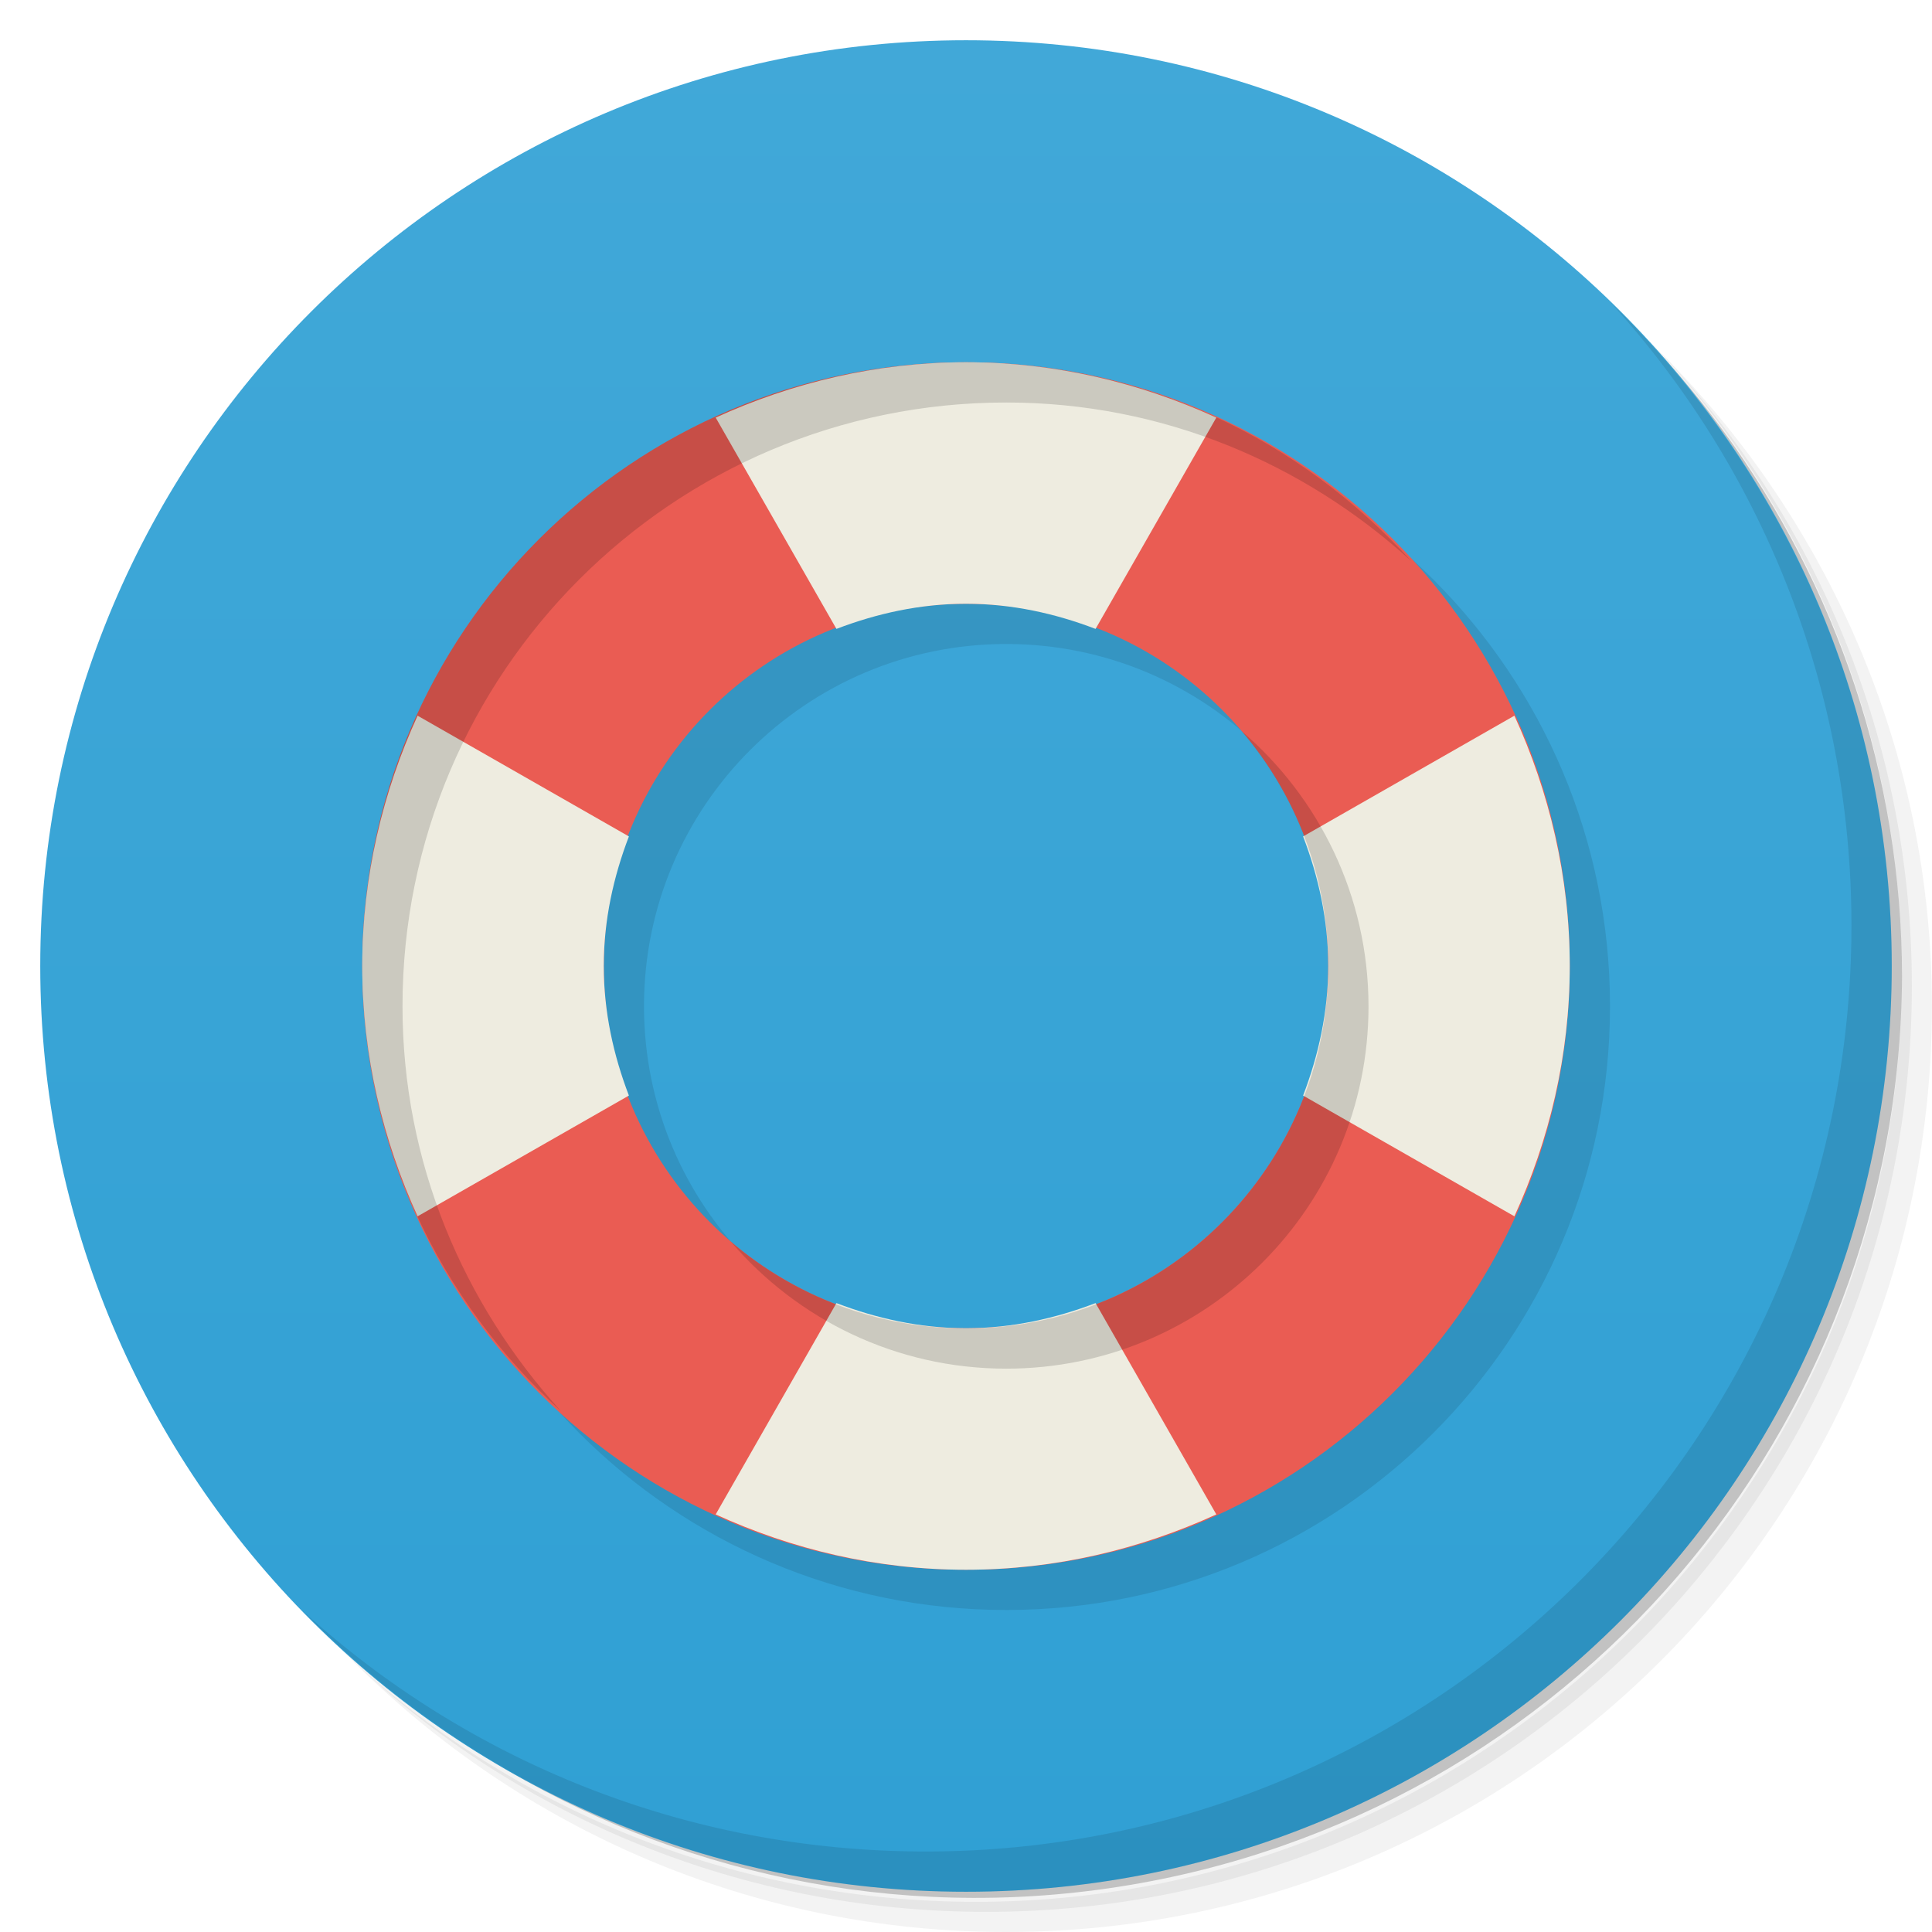
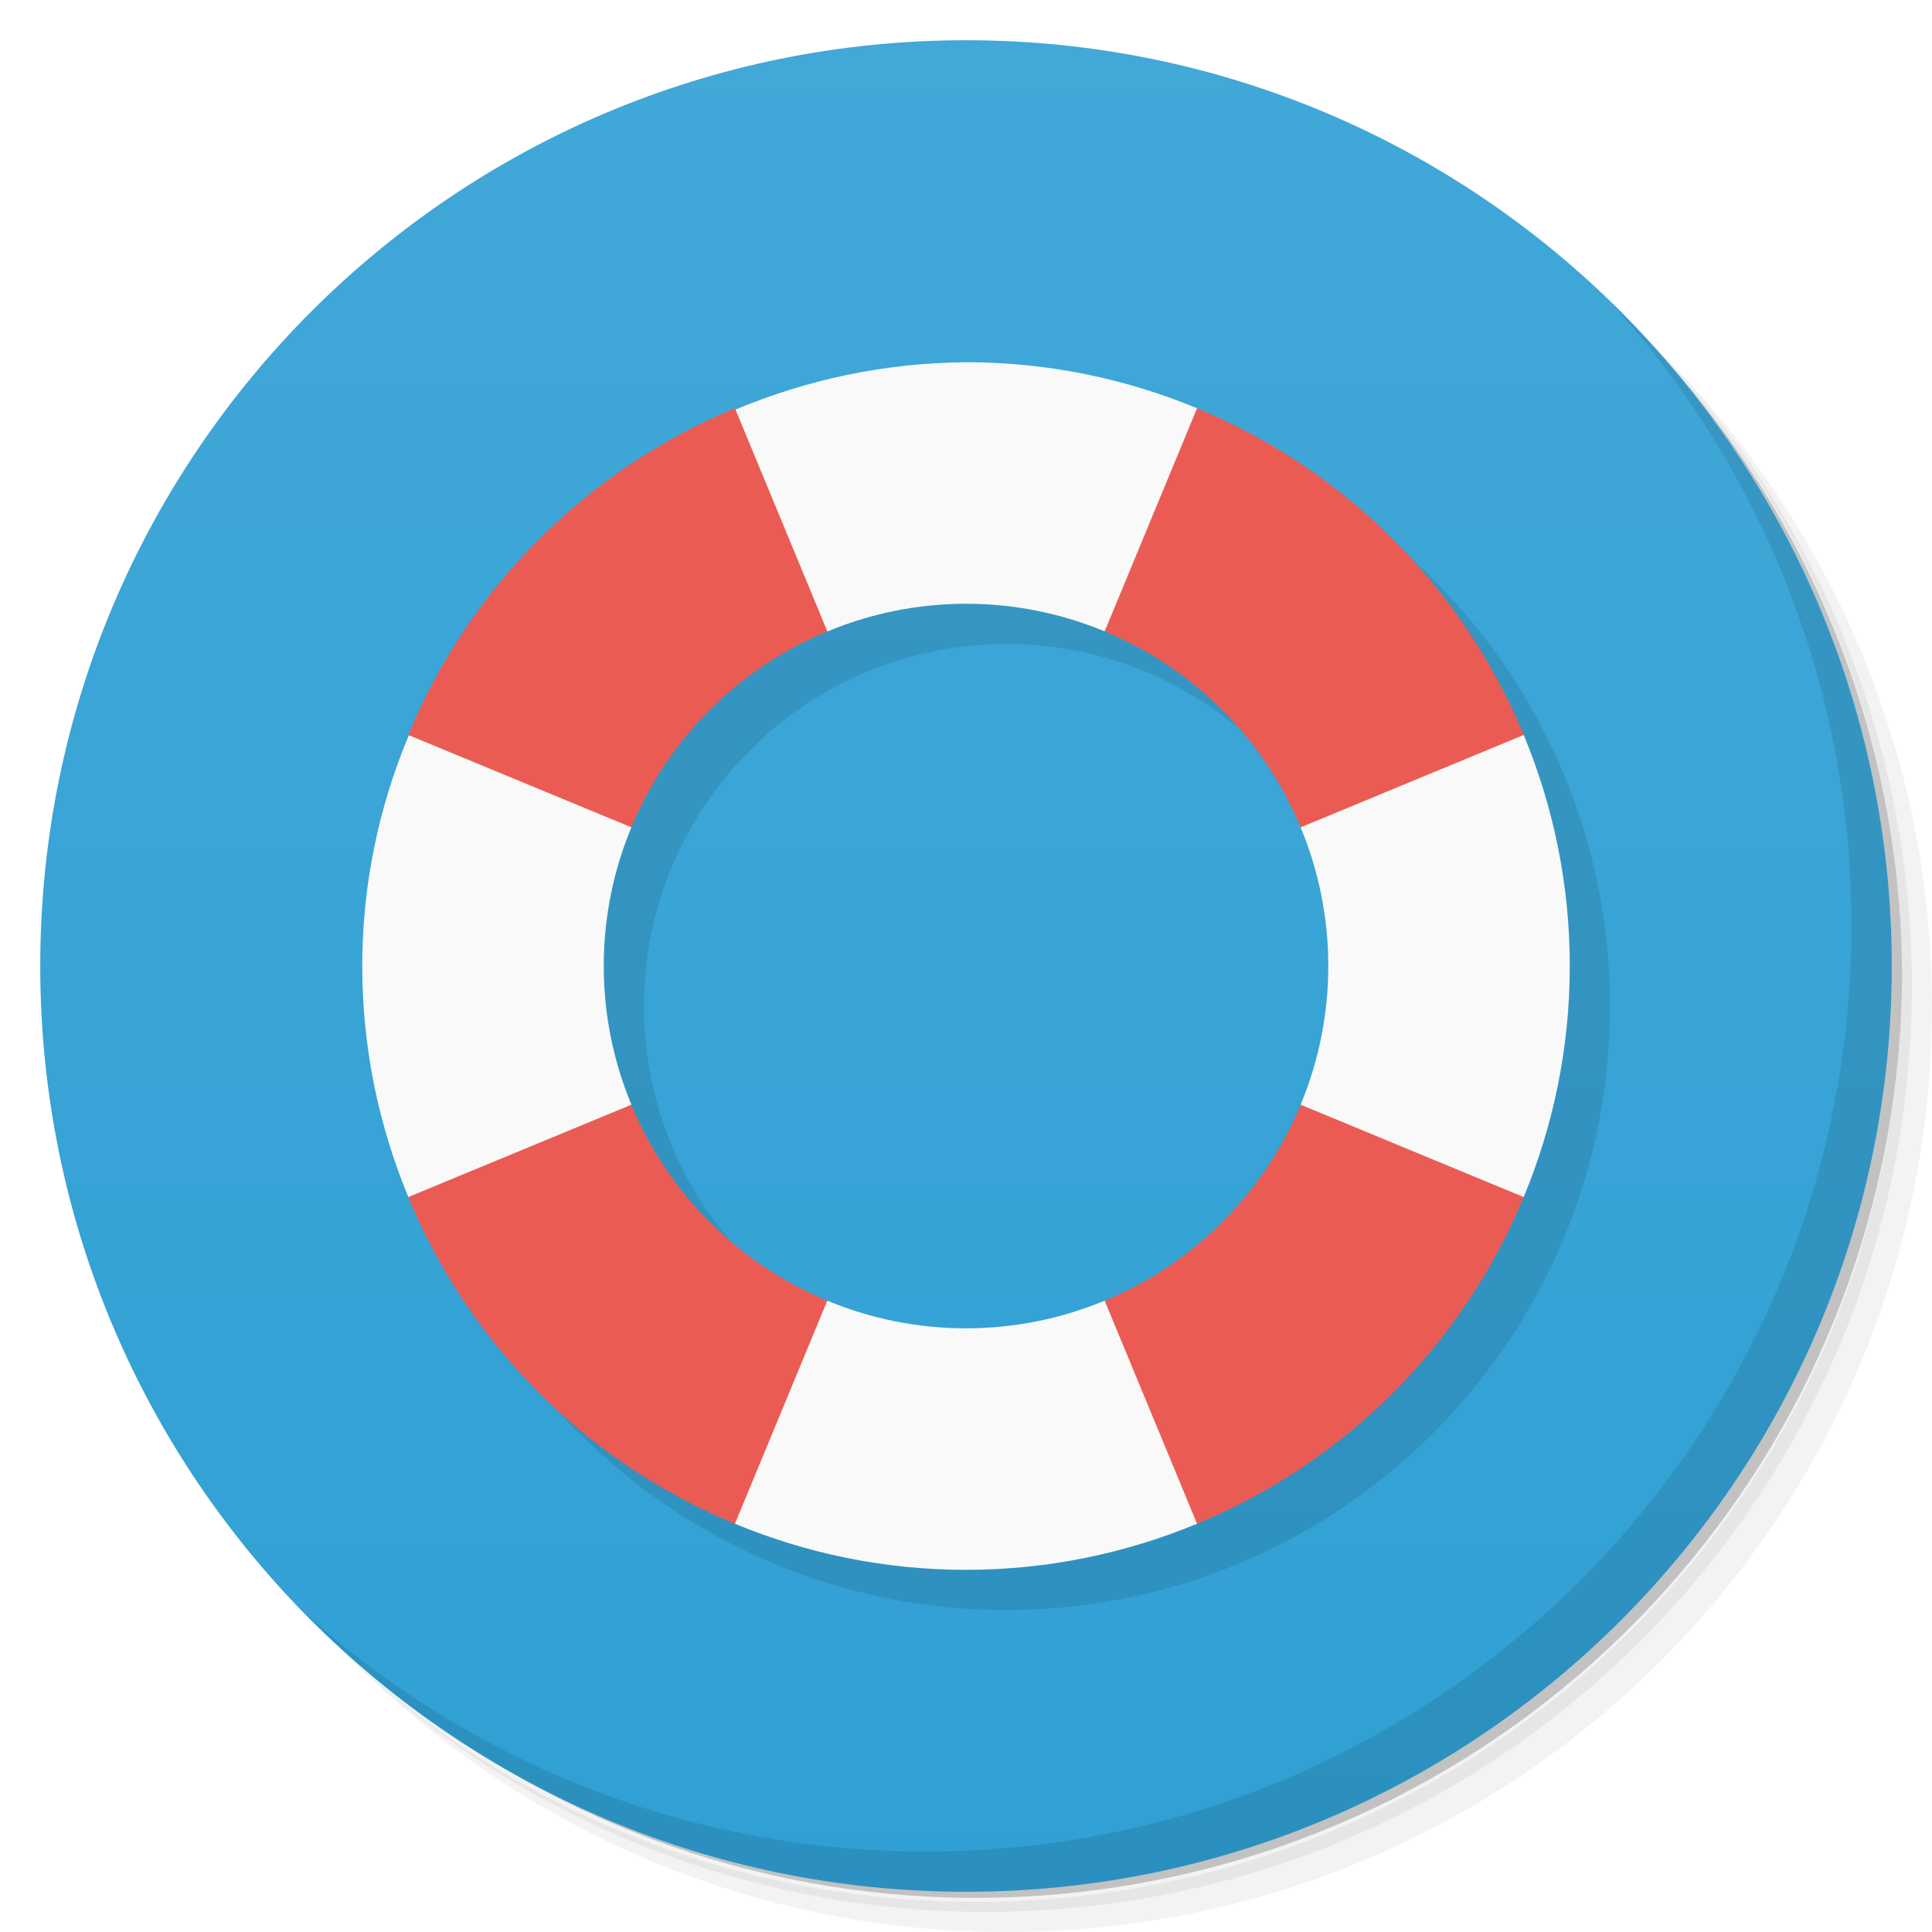
- <svg xmlns="http://www.w3.org/2000/svg" xmlns:xlink="http://www.w3.org/1999/xlink" viewBox="0 0 48 48">
+ <svg xmlns="http://www.w3.org/2000/svg" version="1.1" viewBox="0 0 48 48">
  <defs>
-     <linearGradient id="linearGradient3764" x1="1" x2="47" gradientUnits="userSpaceOnUse" gradientTransform="matrix(0,-1,1,0,-1.5e-6,48)">
-       <stop style="stop-color:#30a0d4;stop-opacity:1" />
-       <stop offset="1" style="stop-color:#41a8d8;stop-opacity:1" />
+     <linearGradient id="bg" x1="1" x2="47" gradientTransform="matrix(0 -1 1 0 -1.5e-6 48)" gradientUnits="userSpaceOnUse">
+       <stop style="stop-color:#30a0d4" offset="0" />
+       <stop style="stop-color:#41a8d8" offset="1" />
    </linearGradient>
  </defs>
-   <g>
-     <path d="m 36.31 5 c 5.859 4.062 9.688 10.831 9.688 18.5 c 0 12.426 -10.07 22.5 -22.5 22.5 c -7.669 0 -14.438 -3.828 -18.5 -9.688 c 1.037 1.822 2.306 3.499 3.781 4.969 c 4.085 3.712 9.514 5.969 15.469 5.969 c 12.703 0 23 -10.298 23 -23 c 0 -5.954 -2.256 -11.384 -5.969 -15.469 c -1.469 -1.475 -3.147 -2.744 -4.969 -3.781 z m 4.969 3.781 c 3.854 4.113 6.219 9.637 6.219 15.719 c 0 12.703 -10.297 23 -23 23 c -6.081 0 -11.606 -2.364 -15.719 -6.219 c 4.16 4.144 9.883 6.719 16.219 6.719 c 12.703 0 23 -10.298 23 -23 c 0 -6.335 -2.575 -12.06 -6.719 -16.219 z" style="opacity:0.05" />
-     <path d="m 41.28 8.781 c 3.712 4.085 5.969 9.514 5.969 15.469 c 0 12.703 -10.297 23 -23 23 c -5.954 0 -11.384 -2.256 -15.469 -5.969 c 4.113 3.854 9.637 6.219 15.719 6.219 c 12.703 0 23 -10.298 23 -23 c 0 -6.081 -2.364 -11.606 -6.219 -15.719 z" style="opacity:0.1" />
-     <path d="m 31.25 2.375 c 8.615 3.154 14.75 11.417 14.75 21.13 c 0 12.426 -10.07 22.5 -22.5 22.5 c -9.708 0 -17.971 -6.135 -21.12 -14.75 a 23 23 0 0 0 44.875 -7 a 23 23 0 0 0 -16 -21.875 z" style="opacity:0.2" />
-   </g>
-   <g>
-     <path d="m 24 1 c 12.703 0 23 10.297 23 23 c 0 12.703 -10.297 23 -23 23 -12.703 0 -23 -10.297 -23 -23 0 -12.703 10.297 -23 23 -23 z" style="fill:url(#linearGradient3764);fill-opacity:1" />
-   </g>
-   <g>
-     <g>
-       <g transform="translate(1,1)">
-         <g style="opacity:0.1">
-           <g>
-             <path d="m 24 9 c -8.285 0 -15 6.715 -15 15 c 0 8.285 6.715 15 15 15 c 8.285 0 15 -6.715 15 -15 c 0 -8.285 -6.715 -15 -15 -15 m 0 6 c 4.969 0 9 4.03 9 9 c 0 4.969 -4.03 9 -9 9 c -4.969 0 -9 -4.03 -9 -9 c 0 -4.969 4.03 -9 9 -9 m 0 0" style="fill:#000;fill-opacity:1;stroke:none;fill-rule:nonzero" />
-             <use xlink:href="#SVGCleanerId_0" />
-             <use xlink:href="#SVGCleanerId_1" />
-           </g>
-         </g>
-       </g>
+   <path d="m36.31 5c5.859 4.062 9.688 10.831 9.688 18.5 0 12.426-10.07 22.5-22.5 22.5-7.669 0-14.438-3.828-18.5-9.688 1.037 1.822 2.306 3.499 3.781 4.969 4.085 3.712 9.514 5.969 15.469 5.969 12.703 0 23-10.298 23-23 0-5.954-2.256-11.384-5.969-15.469-1.469-1.475-3.147-2.744-4.969-3.781zm4.969 3.781c3.854 4.113 6.219 9.637 6.219 15.719 0 12.703-10.297 23-23 23-6.081 0-11.606-2.364-15.719-6.219 4.16 4.144 9.883 6.719 16.219 6.719 12.703 0 23-10.298 23-23 0-6.335-2.575-12.06-6.719-16.219z" style="opacity:.05" />
+   <path d="m41.28 8.781c3.712 4.085 5.969 9.514 5.969 15.469 0 12.703-10.297 23-23 23-5.954 0-11.384-2.256-15.469-5.969 4.113 3.854 9.637 6.219 15.719 6.219 12.703 0 23-10.298 23-23 0-6.081-2.364-11.606-6.219-15.719z" style="opacity:.1" />
+   <path d="m31.25 2.375c8.615 3.154 14.75 11.417 14.75 21.13 0 12.426-10.07 22.5-22.5 22.5-9.708 0-17.971-6.135-21.12-14.75a23 23 0 0 0 44.875-7 23 23 0 0 0-16-21.875z" style="opacity:.2" />
+   <path d="m24 1c12.703 0 23 10.297 23 23s-10.297 23-23 23-23-10.297-23-23 10.297-23 23-23z" style="fill:url(#bg)" />
+   <g transform="translate(1,1)">
+     <g style="opacity:.1">
+       <path transform="translate(-1,-1)" d="m25 10c-8.285 0-15 6.715-15 15s6.715 15 15 15 15-6.715 15-15-6.715-15-15-15zm0 6c4.969 0 9 4.03 9 9 0 4.969-4.03 9-9 9-4.969 0-9-4.03-9-9 0-4.969 4.03-9 9-9z" />
+       <path d="m24 9c-8.285 0-15 6.715-15 15 0 4.398 1.922 8.32 4.938 11.06-2.426-2.664-3.938-6.176-3.938-10.06 0-8.285 6.715-15 15-15 3.887 0 7.398 1.512 10.06 3.938-2.742-3.02-6.664-4.938-11.06-4.938" style="fill-opacity:.149" />
+       <path d="m30.844 18.16c1.344 1.574 2.156 3.613 2.156 5.844 0 4.969-4.03 9-9 9-2.23 0-4.27-0.813-5.844-2.156 1.652 1.93 4.105 3.156 6.844 3.156 4.969 0 9-4.03 9-9 0-2.738-1.227-5.191-3.156-6.844" style="fill-opacity:.149" />
    </g>
  </g>
-   <g>
-     <g>
-       <g>
-         <path d="m 24 9 c -8.285 0 -15 6.715 -15 15 c 0 8.285 6.715 15 15 15 c 8.285 0 15 -6.715 15 -15 c 0 -8.285 -6.715 -15 -15 -15 m 0 6 c 4.969 0 9 4.03 9 9 c 0 4.969 -4.03 9 -9 9 c -4.969 0 -9 -4.03 -9 -9 c 0 -4.969 4.03 -9 9 -9 m 0 0" style="fill:#ea5c53;fill-opacity:1;stroke:none;fill-rule:nonzero" />
-         <path d="m 10.375 17.781 c -0.867 1.895 -1.375 4 -1.375 6.219 c 0 2.219 0.508 4.324 1.375 6.219 l 5.25 -3 c -0.383 -1 -0.625 -2.082 -0.625 -3.219 c 0 -1.137 0.242 -2.219 0.625 -3.219 m -5.25 -3" style="fill:#eeece0;fill-opacity:1;stroke:none;fill-rule:nonzero" />
-         <path d="m 37.625 17.781 l -5.25 3 c 0.383 1 0.625 2.082 0.625 3.219 c 0 1.137 -0.242 2.219 -0.625 3.219 l 5.25 3 c 0.867 -1.895 1.375 -4 1.375 -6.219 c 0 -2.219 -0.508 -4.324 -1.375 -6.219 m 0 0" style="fill:#eeece0;fill-opacity:1;stroke:none;fill-rule:nonzero" />
-         <path d="m 20.781 32.375 l -3 5.25 c 1.895 0.867 4 1.375 6.219 1.375 c 2.219 0 4.324 -0.508 6.219 -1.375 l -3 -5.25 c -1 0.383 -2.082 0.625 -3.219 0.625 c -1.137 0 -2.219 -0.242 -3.219 -0.625 m 0 0" style="fill:#eeece0;fill-opacity:1;stroke:none;fill-rule:nonzero" />
-         <path d="m 24 9 c -2.219 0 -4.324 0.508 -6.219 1.375 l 3 5.25 c 1 -0.383 2.082 -0.625 3.219 -0.625 c 1.137 0 2.219 0.242 3.219 0.625 l 3 -5.25 c -1.895 -0.867 -4 -1.375 -6.219 -1.375 m 0 0" style="fill:#eeece0;fill-opacity:1;stroke:none;fill-rule:nonzero" />
-         <path d="m 24 9 c -8.285 0 -15 6.715 -15 15 c 0 4.398 1.922 8.32 4.938 11.06 c -2.426 -2.664 -3.938 -6.176 -3.938 -10.06 c 0 -8.285 6.715 -15 15 -15 c 3.887 0 7.398 1.512 10.06 3.938 c -2.742 -3.02 -6.664 -4.938 -11.06 -4.938 m 0 0" id="SVGCleanerId_0" style="fill:#000;fill-opacity:0.149;stroke:none;fill-rule:nonzero" />
-         <path d="m 30.844 18.16 c 1.344 1.574 2.156 3.613 2.156 5.844 c 0 4.969 -4.03 9 -9 9 c -2.23 0 -4.27 -0.813 -5.844 -2.156 c 1.652 1.93 4.105 3.156 6.844 3.156 c 4.969 0 9 -4.03 9 -9 c 0 -2.738 -1.227 -5.191 -3.156 -6.844 m 0 0" id="SVGCleanerId_1" style="fill:#000;fill-opacity:0.149;stroke:none;fill-rule:nonzero" />
-       </g>
-     </g>
-   </g>
-   <g>
-     <path d="m 40.03 7.531 c 3.712 4.084 5.969 9.514 5.969 15.469 0 12.703 -10.297 23 -23 23 c -5.954 0 -11.384 -2.256 -15.469 -5.969 4.178 4.291 10.01 6.969 16.469 6.969 c 12.703 0 23 -10.298 23 -23 0 -6.462 -2.677 -12.291 -6.969 -16.469 z" style="opacity:0.1" />
-   </g>
+   <path d="m40.03 7.531c3.712 4.084 5.969 9.514 5.969 15.469 0 12.703-10.297 23-23 23-5.954 0-11.384-2.256-15.469-5.969 4.178 4.291 10.01 6.969 16.469 6.969 12.703 0 23-10.298 23-23 0-6.462-2.677-12.291-6.969-16.469z" style="opacity:.1" />
+   <path d="m24 9c-2.025 0.015-3.959 0.435-5.727 1.176l-0.273 3.824 2.557 1.688c1.058-0.439 2.217-0.686 3.434-0.688h0.01c1.22 0 2.382 0.246 3.443 0.686l2.557-2.686-0.26-2.856c-1.769-0.734-3.706-1.145-5.74-1.145zm10 9-1.685 2.557c0.44 1.061 0.686 2.223 0.686 3.443s-0.246 2.382-0.686 3.443l1.685 2.557 3.856-0.26c0.734-1.769 1.145-3.706 1.145-5.74s-0.411-3.971-1.145-5.74zm-23.842 0.266c-0.743 1.768-1.158 3.703-1.158 5.734 0 2.034 0.411 3.971 1.145 5.74l3.856 0.26 1.685-2.557c-0.44-1.061-0.686-2.223-0.686-3.443-1e-6 -1.22 0.245-2.382 0.686-3.443l-2.686-2.557zm10.398 14.049-2.557 2.686 0.26 2.856c1.769 0.734 3.706 1.145 5.74 1.145s3.971-0.411 5.74-1.145l0.26-3.856-2.557-1.685c-1.061 0.44-2.223 0.686-3.443 0.686s-2.382-0.246-3.443-0.686z" style="fill:#f9f9f9" />
+   <path d="m18.26 10.143a15 15 0 0 0-8.117 8.117l5.543 2.295a9 9 0 0 1 4.869-4.869zm11.48 0-2.295 5.543a9 9 0 0 1 4.869 4.869l5.543-2.295a15 15 0 0 0-8.117-8.117zm-14.055 17.303-5.543 2.295a15 15 0 0 0 8.117 8.117l2.295-5.543a9 9 0 0 1-4.869-4.869zm16.629 0a9 9 0 0 1-4.869 4.869l2.295 5.543a15 15 0 0 0 8.117-8.117z" style="fill:#ea5c53" />
</svg>
